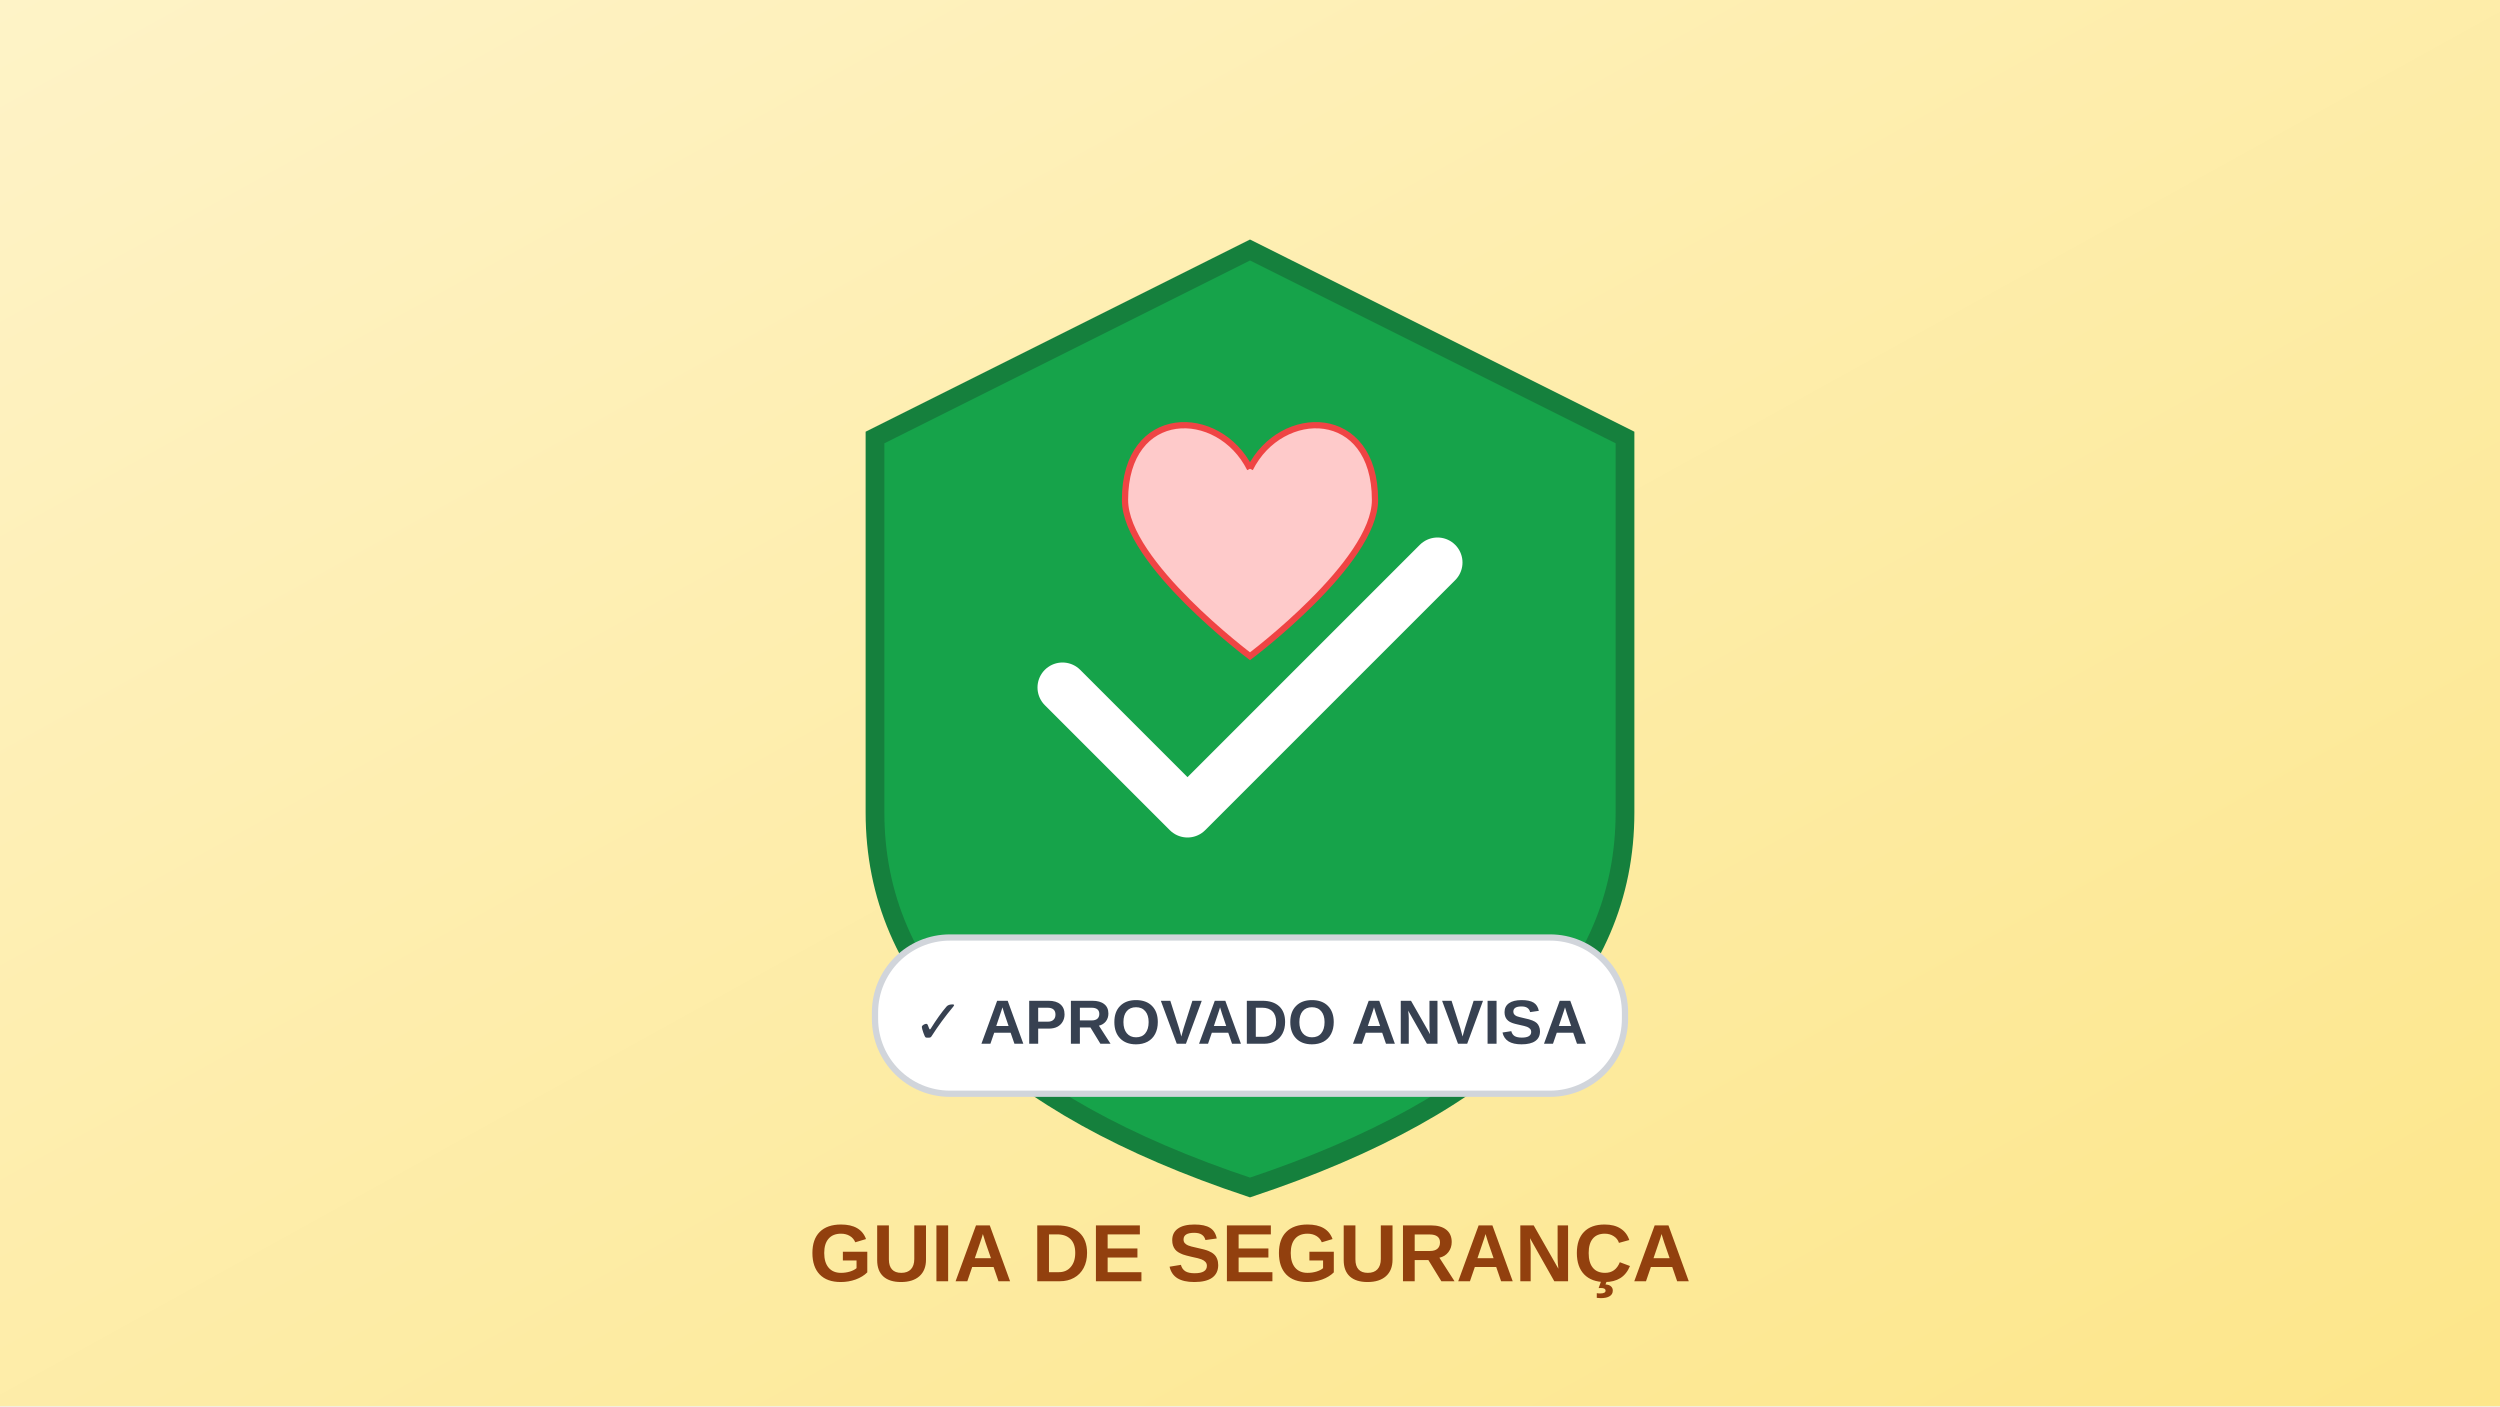
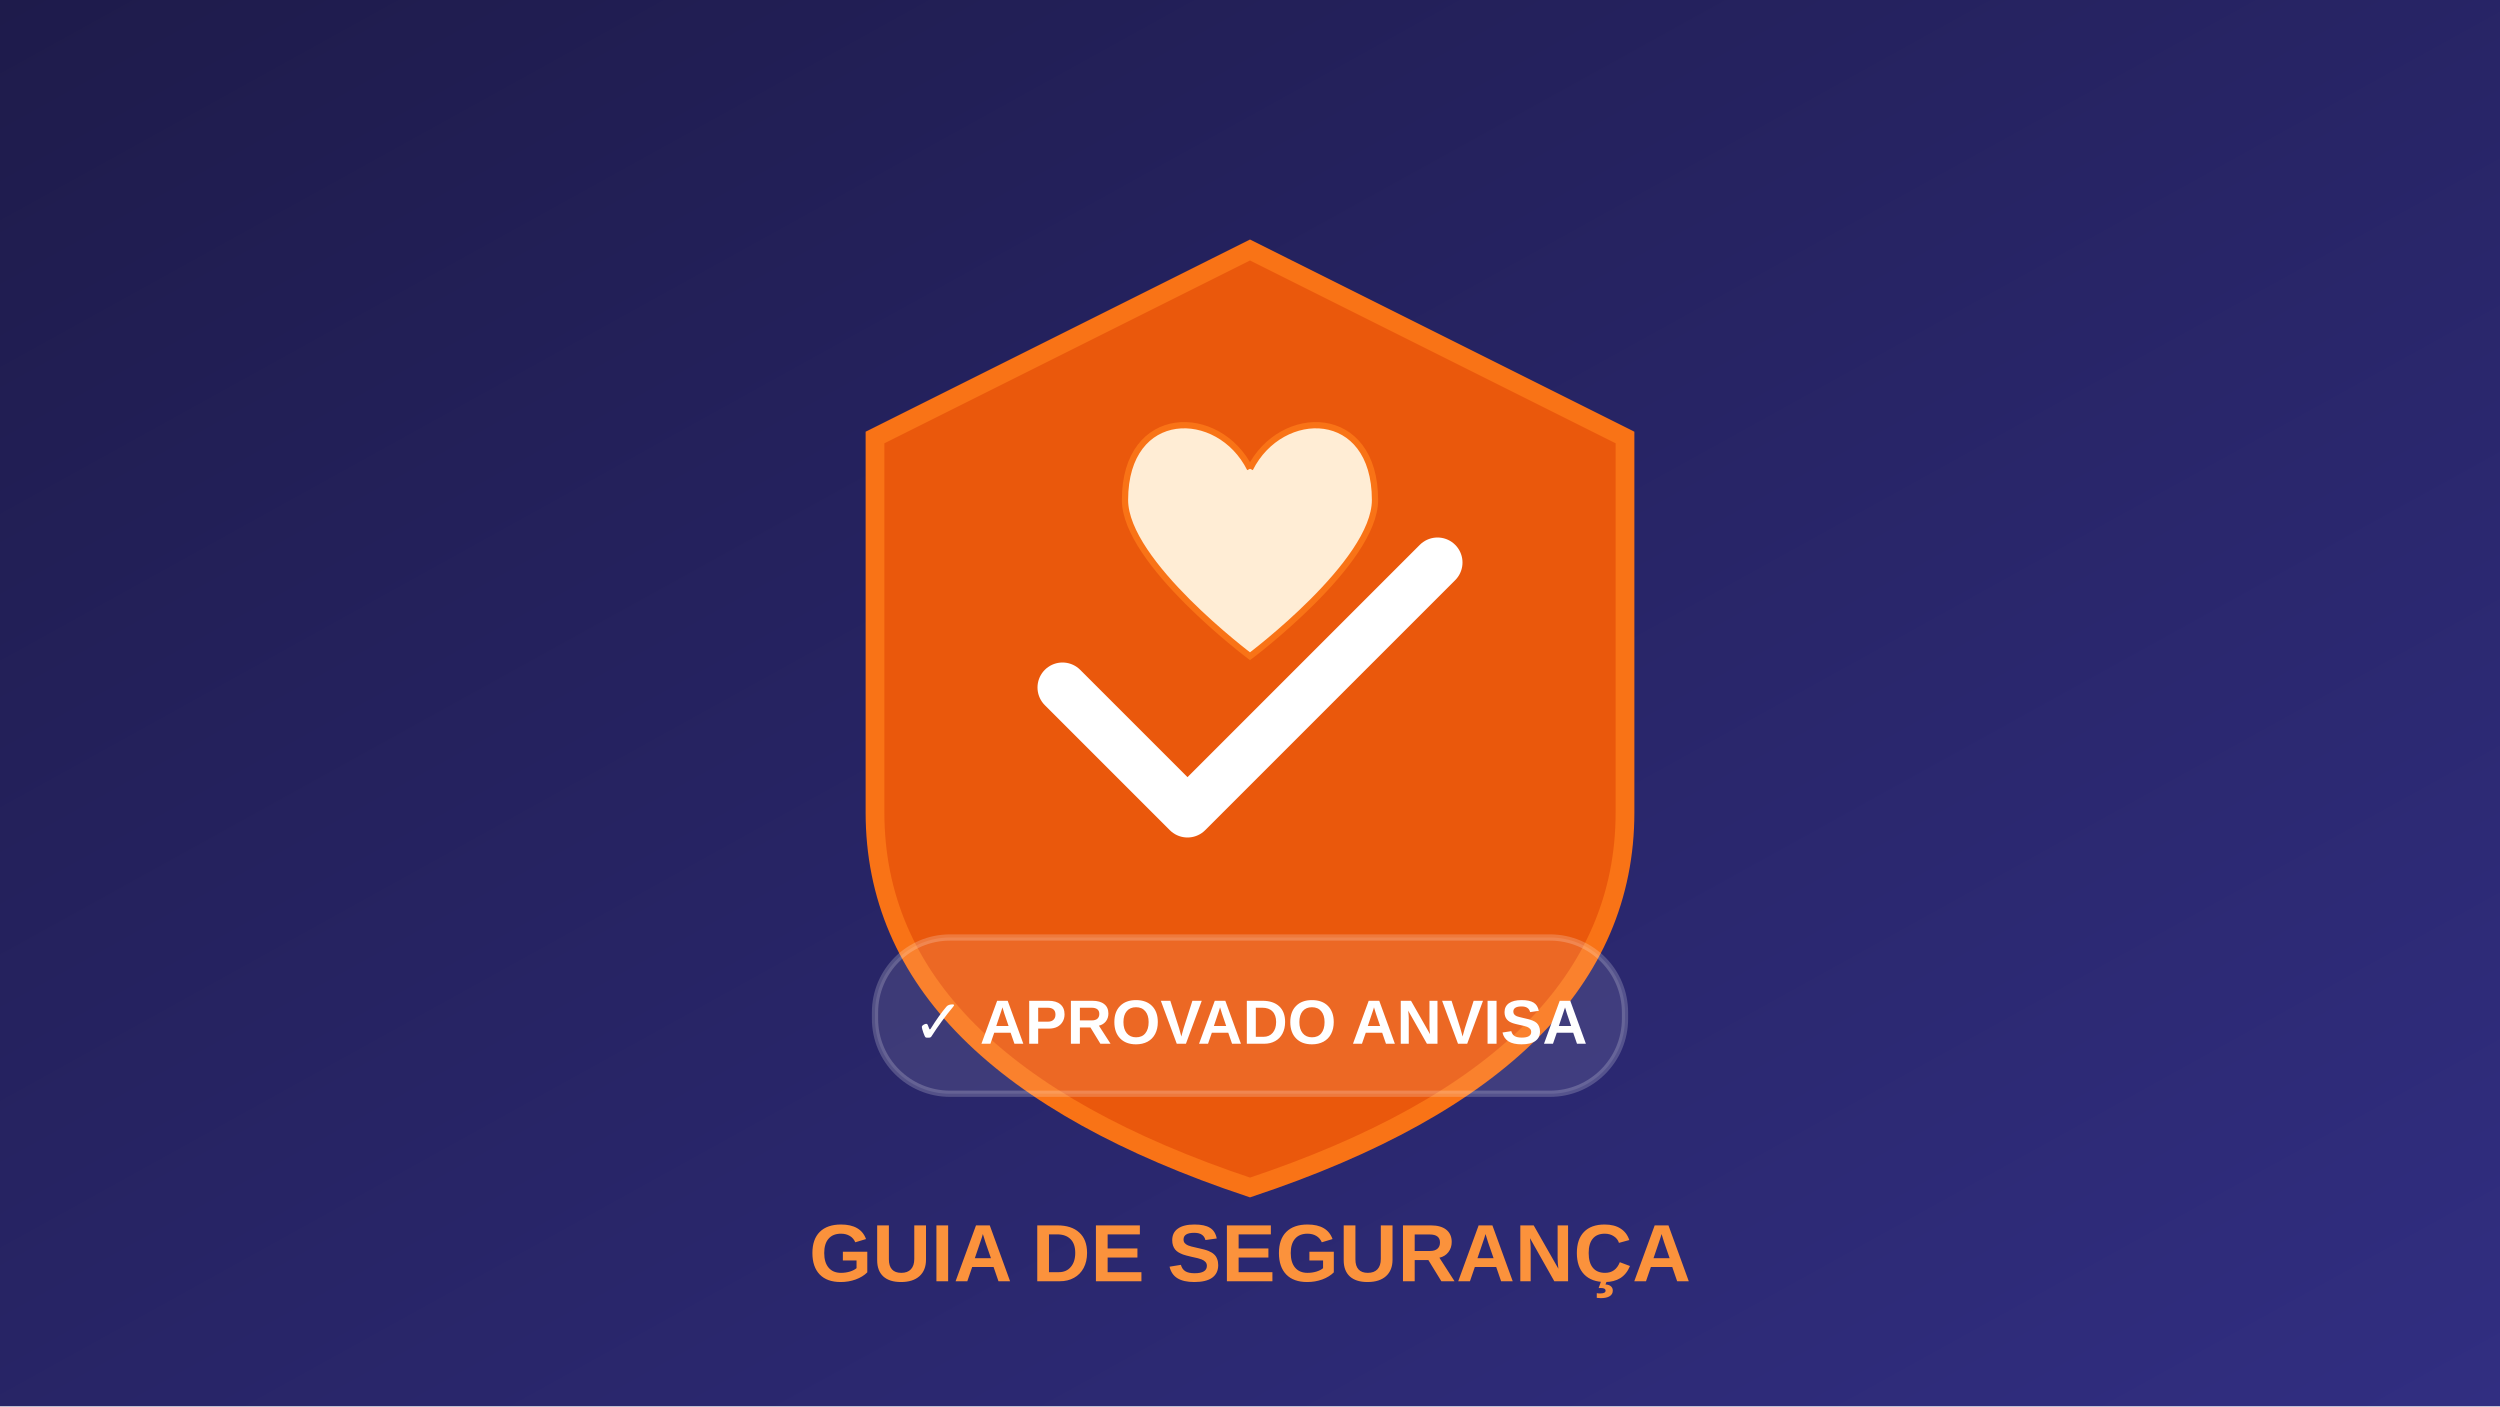
<svg xmlns="http://www.w3.org/2000/svg" width="400" height="225" viewBox="0 0 400 225">
  <defs>
    <linearGradient id="bg3" x1="0%" y1="0%" x2="100%" y2="100%">
-       <stop offset="0%" style="stop-color:#fef3c7;stop-opacity:1" />
-       <stop offset="100%" style="stop-color:#fde68a;stop-opacity:1" />
+       <stop offset="0%" style="stop-color:#1e1b4b;stop-opacity:1" />
+       <stop offset="100%" style="stop-color:#312e81;stop-opacity:1" />
    </linearGradient>
  </defs>
  <rect width="400" height="225" fill="url(#bg3)" />
-   <path d="M200 40 L260 70 L260 130 Q260 170 200 190 Q140 170 140 130 L140 70 Z" fill="#16a34a" stroke="#15803d" stroke-width="3" />
+   <path d="M200 40 L260 70 L260 130 Q260 170 200 190 Q140 170 140 130 L140 70 Z" fill="#ea580c" stroke="#f97316" stroke-width="3" />
  <path d="M170 110 L190 130 L230 90" fill="none" stroke="white" stroke-width="8" stroke-linecap="round" stroke-linejoin="round" />
-   <path d="M200 75 C195 65 180 65 180 80 C180 90 200 105 200 105 C200 105 220 90 220 80 C220 65 205 65 200 75" fill="#fecaca" stroke="#ef4444" stroke-width="1" />
-   <rect x="140" y="150" width="120" height="25" rx="12" fill="white" stroke="#d1d5db" stroke-width="1" />
-   <text x="200" y="167" font-family="Arial, sans-serif" font-size="10" font-weight="bold" fill="#374151" text-anchor="middle">✓ APROVADO ANVISA</text>
-   <text x="200" y="205" font-family="Arial, sans-serif" font-size="13" font-weight="bold" fill="#92400e" text-anchor="middle">GUIA DE SEGURANÇA</text>
+   <path d="M200 75 C195 65 180 65 180 80 C180 90 200 105 200 105 C200 105 220 90 220 80 C220 65 205 65 200 75" fill="#ffedd5" stroke="#f97316" stroke-width="1" />
+   <rect x="140" y="150" width="120" height="25" rx="12" fill="white" fill-opacity="0.1" stroke="white" stroke-opacity="0.2" stroke-width="1" />
+   <text x="200" y="167" font-family="Arial, sans-serif" font-size="10" font-weight="bold" fill="white" text-anchor="middle">✓ APROVADO ANVISA</text>
+   <text x="200" y="205" font-family="Arial, sans-serif" font-size="13" font-weight="bold" fill="#fb923c" text-anchor="middle">GUIA DE SEGURANÇA</text>
</svg>
